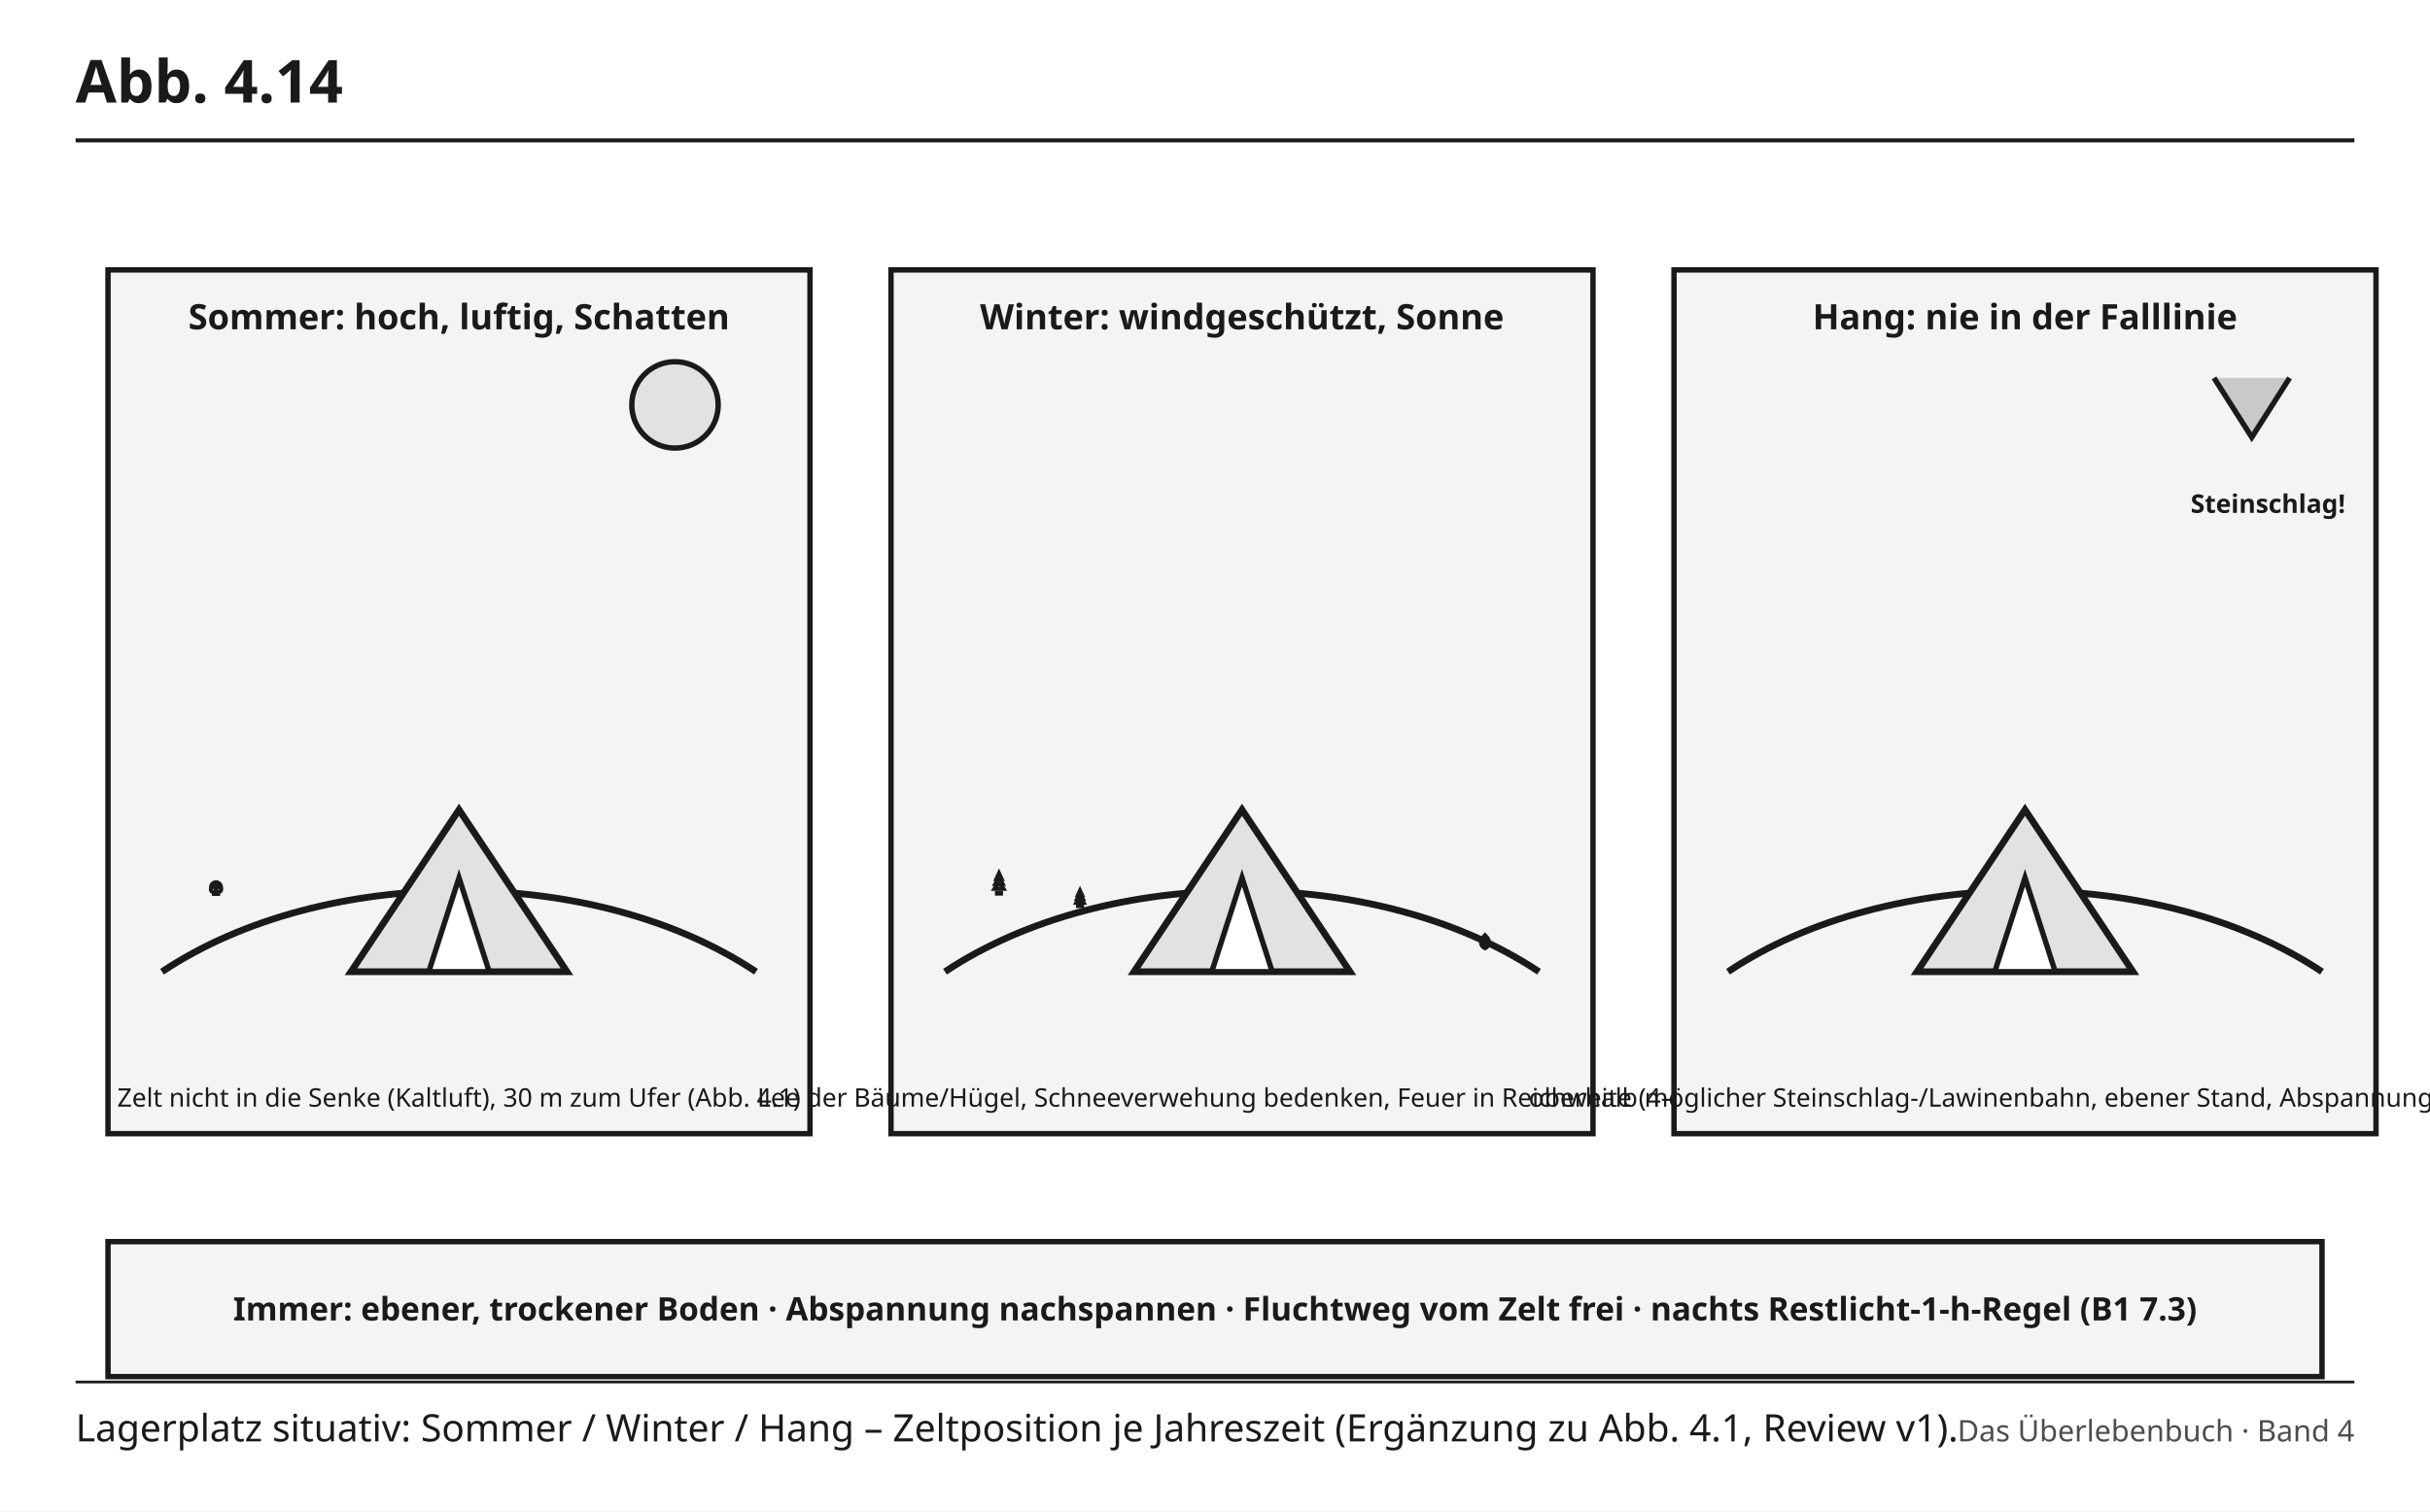
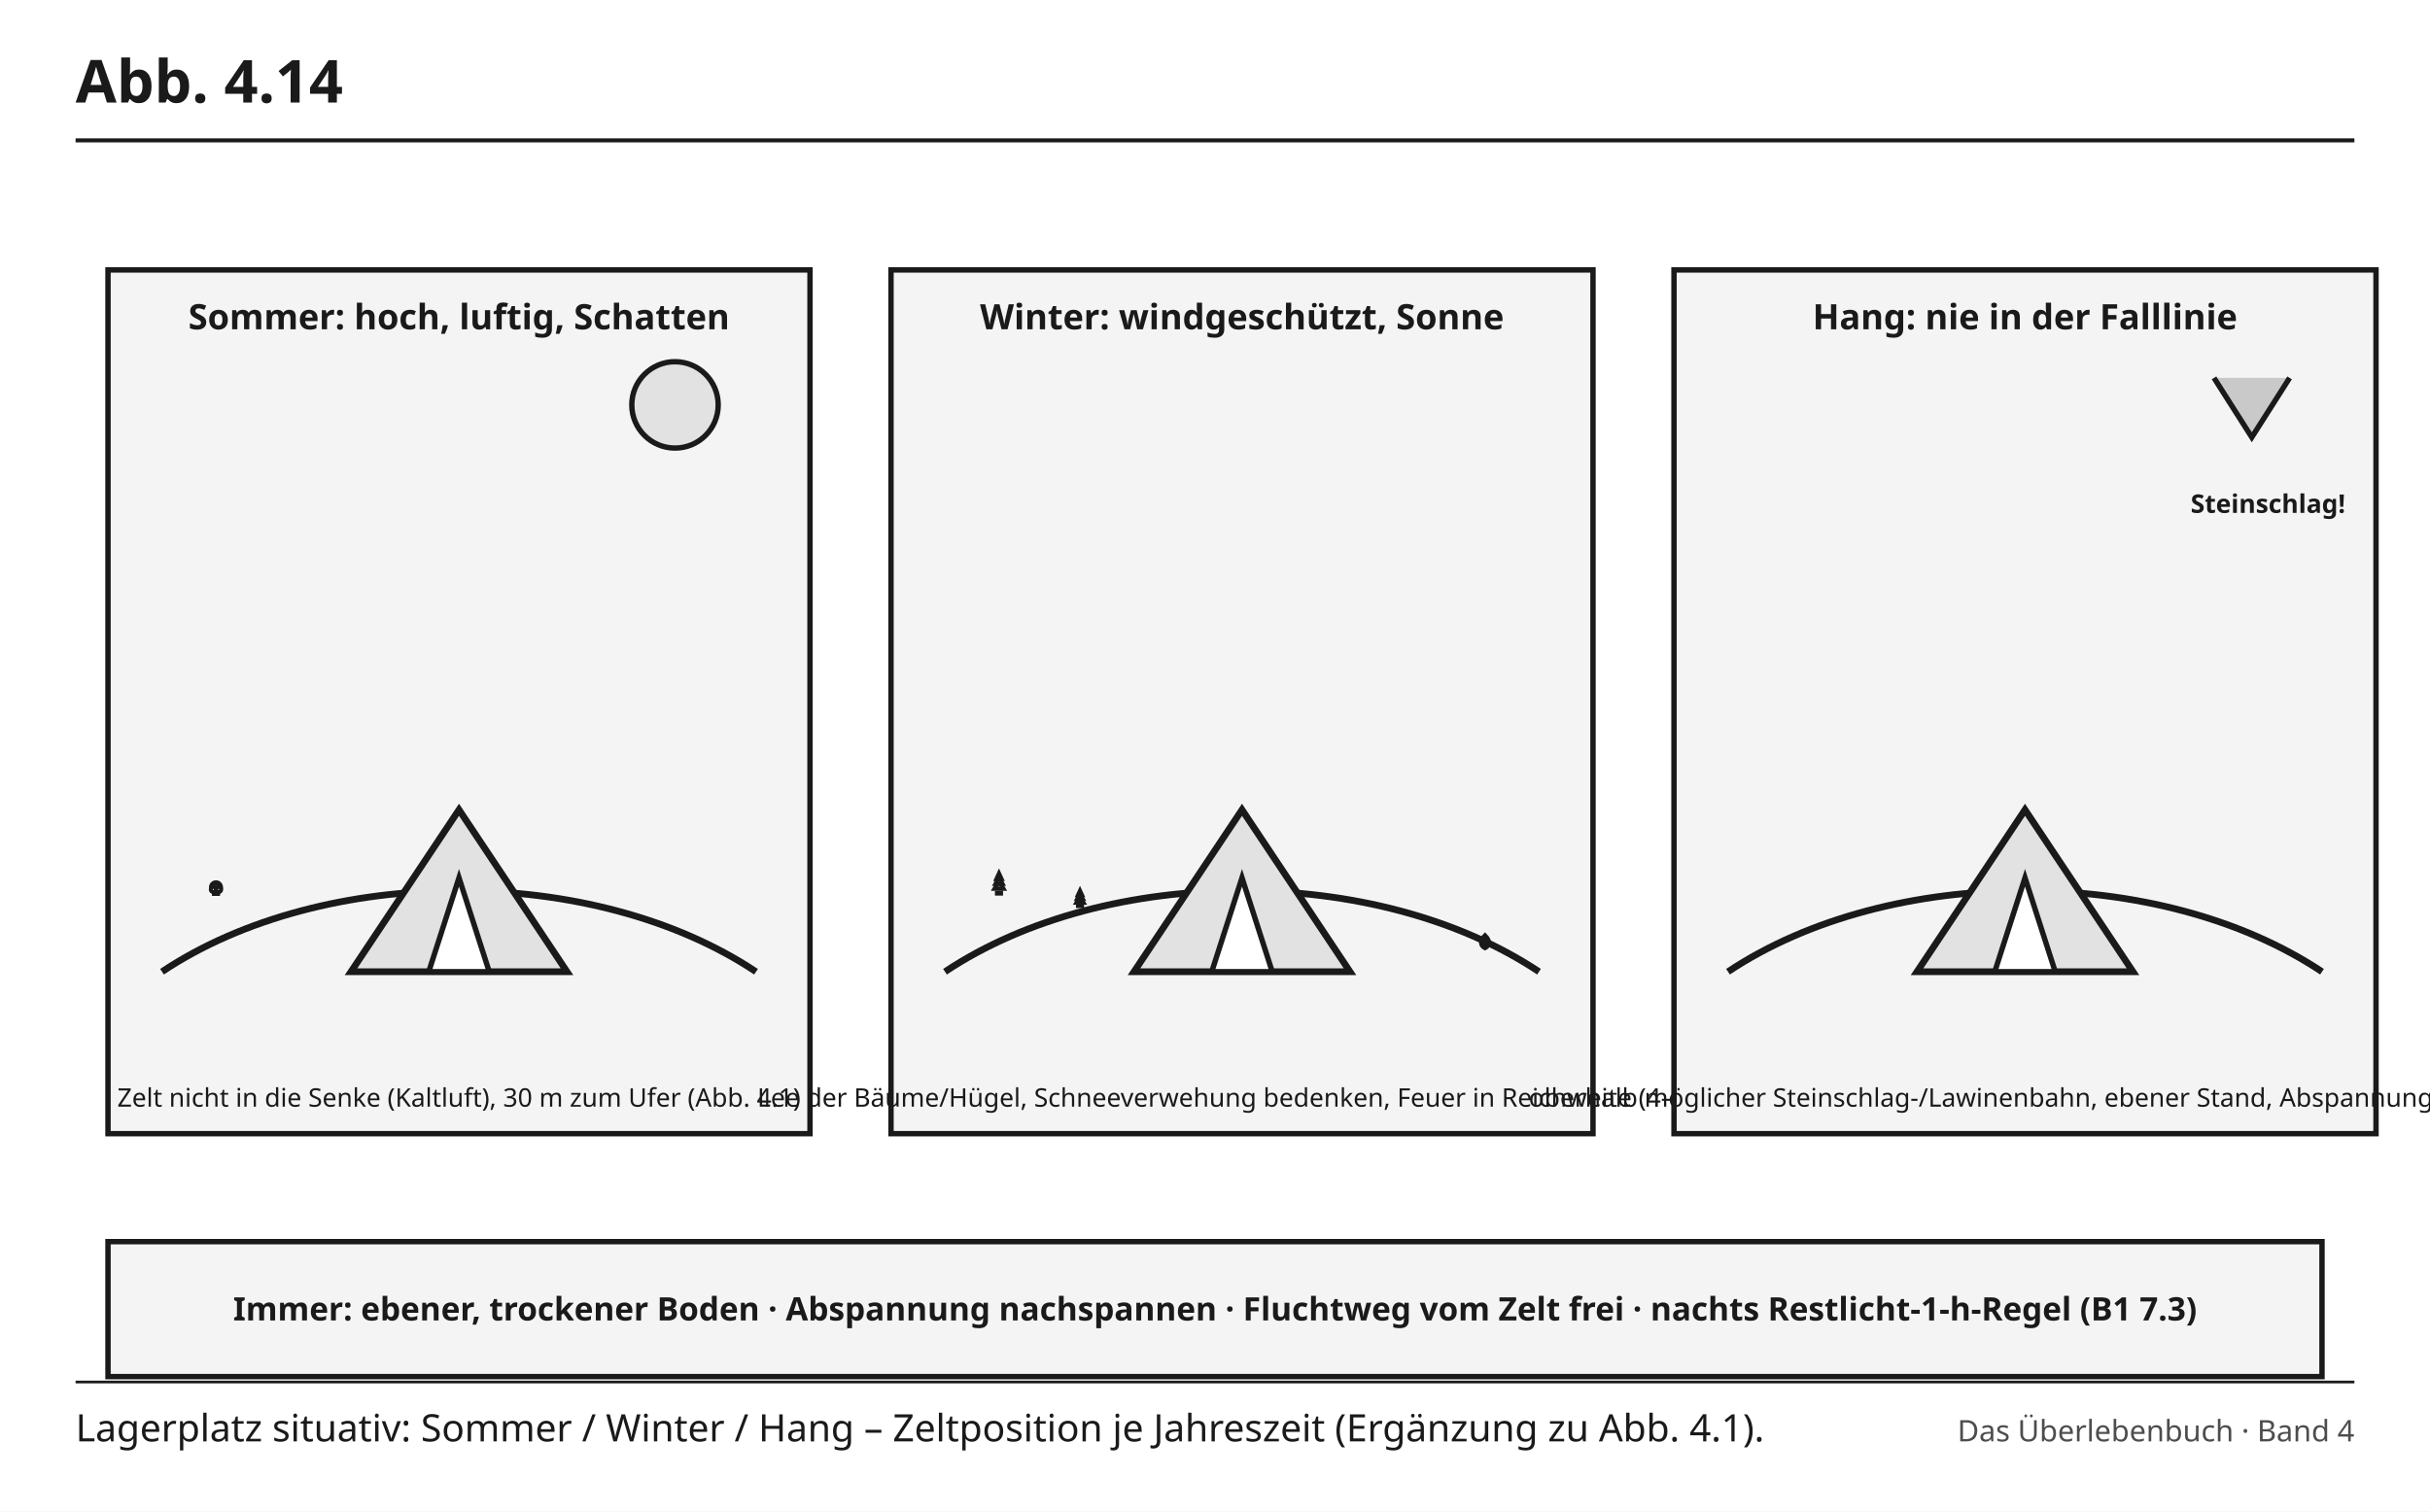
- <svg xmlns="http://www.w3.org/2000/svg" viewBox="0 0 900 560" role="img" aria-label="Abb. 4.14 – Lagerplatz situativ: Sommer / Winter / Hang – Zeltposition je Jahreszeit (Ergänzung zu Abb. 4.1, Review v1).">
+ <svg xmlns="http://www.w3.org/2000/svg" viewBox="0 0 900 560" role="img" aria-label="Abb. 4.14 – Lagerplatz situativ: Sommer / Winter / Hang – Zeltposition je Jahreszeit (Ergänzung zu Abb. 4.1).">
  <defs>
    <marker id="ah" markerWidth="10" markerHeight="8" refX="9" refY="4" orient="auto">
      <path d="M0 0 L10 4 L0 8 z" fill="#1a1a1a" />
    </marker>
    <marker id="ahs" markerWidth="10" markerHeight="8" refX="1" refY="4" orient="auto">
      <path d="M10 0 L0 4 L10 8 z" fill="#1a1a1a" />
    </marker>
    <pattern id="hatch" width="8" height="8" patternTransform="rotate(45)" patternUnits="userSpaceOnUse">
      <line x1="0" y1="0" x2="0" y2="8" stroke="#8c8c8c" stroke-width="1.6" />
    </pattern>
    <pattern id="cross" width="8" height="8" patternUnits="userSpaceOnUse">
      <path d="M0 0 L8 8 M8 0 L0 8" stroke="#bfbfbf" stroke-width="1" />
    </pattern>
    <pattern id="dots" width="7" height="7" patternUnits="userSpaceOnUse">
      <circle cx="2" cy="2" r="1.4" fill="#8c8c8c" />
    </pattern>
  </defs>
  <rect x="0" y="0" width="900" height="560" fill="#ffffff" />
  <text x="28" y="38" font-family="sans-serif" font-size="22" text-anchor="start" font-weight="bold" fill="#1a1a1a">Abb. 4.14</text>
  <line x1="28" y1="52" x2="872" y2="52" stroke="#1a1a1a" stroke-width="1.5" />
  <rect x="40" y="100" width="260" height="320" fill="#f4f4f4" stroke="#1a1a1a" stroke-width="2" />
  <text x="170" y="122" font-family="sans-serif" font-size="13" text-anchor="middle" font-weight="bold" fill="#1a1a1a">Sommer: hoch, luftig, Schatten</text>
  <path d="M60 360 C 120 320 220 320 280 360" fill="none" stroke="#1a1a1a" stroke-width="2.5" />
  <polygon points="130,360 170,300 210,360" fill="#e2e2e2" stroke="#1a1a1a" stroke-width="2.5" />
  <polygon points="158.8,360 170,325.2 181.2,360" fill="#ffffff" stroke="#1a1a1a" stroke-width="2" />
  <circle cx="250" cy="150" r="16" fill="#e2e2e2" stroke="#1a1a1a" stroke-width="2" />
  <line x1="80" y1="330" x2="80" y2="331.92" stroke="#1a1a1a" stroke-width="3" />
  <circle cx="80" cy="328.72" r="1.6" fill="#e2e2e2" stroke="#1a1a1a" stroke-width="2" />
  <circle cx="79.04" cy="329.52" r="0.96" fill="#f4f4f4" stroke="#1a1a1a" stroke-width="1.5" />
  <circle cx="80.96" cy="329.52" r="0.96" fill="#f4f4f4" stroke="#1a1a1a" stroke-width="1.5" />
  <text x="170" y="410" font-family="sans-serif" font-size="9.5" text-anchor="middle" font-weight="normal" fill="#1a1a1a">Zelt nicht in die Senke (Kaltluft), 30 m zum Ufer (Abb. 4.1)</text>
  <rect x="330" y="100" width="260" height="320" fill="#f4f4f4" stroke="#1a1a1a" stroke-width="2" />
  <text x="460" y="122" font-family="sans-serif" font-size="13" text-anchor="middle" font-weight="bold" fill="#1a1a1a">Winter: windgeschützt, Sonne</text>
  <path d="M350 360 C 410 320 510 320 570 360" fill="none" stroke="#1a1a1a" stroke-width="2.5" />
  <polygon points="420,360 460,300 500,360" fill="#e2e2e2" stroke="#1a1a1a" stroke-width="2.5" />
  <polygon points="448.8,360 460,325.2 471.2,360" fill="#ffffff" stroke="#1a1a1a" stroke-width="2" />
  <line x1="370" y1="330" x2="370" y2="331.8" stroke="#1a1a1a" stroke-width="3" />
  <polygon points="370,326.4 368.29,329.28 371.71,329.28" fill="#7a7a7a" stroke="#1a1a1a" stroke-width="1.5" />
  <polygon points="370,324.96 368.65,327.48 371.35,327.48" fill="#a6a6a6" stroke="#1a1a1a" stroke-width="1.5" />
  <polygon points="370,323.52 369.01,325.68 370.99,325.68" fill="#c9c9c9" stroke="#1a1a1a" stroke-width="1.5" />
  <line x1="400" y1="335" x2="400" y2="336.4" stroke="#1a1a1a" stroke-width="3" />
  <polygon points="400,332.2 398.67,334.44 401.33,334.44" fill="#7a7a7a" stroke="#1a1a1a" stroke-width="1.5" />
  <polygon points="400,331.08 398.95,333.04 401.05,333.04" fill="#a6a6a6" stroke="#1a1a1a" stroke-width="1.5" />
  <polygon points="400,329.96 399.23,331.64 400.77,331.64" fill="#c9c9c9" stroke="#1a1a1a" stroke-width="1.5" />
  <path d="M550 346.8 C 551.92 348.72 551.36 350.32 550 351.04 C 548.64 350.32 548.08 348.72 550 346.8 Z" fill="#c9c9c9" stroke="#1a1a1a" stroke-width="2" />
  <path d="M550 348.72 C 550.8 349.68 550.56 350.48 550 350.8 C 549.44 350.48 549.2 349.68 550 348.72 Z" fill="#f4f4f4" stroke="#1a1a1a" stroke-width="1.5" />
  <text x="460" y="410" font-family="sans-serif" font-size="9.5" text-anchor="middle" font-weight="normal" fill="#1a1a1a">Lee der Bäume/Hügel, Schneeverwehung bedenken, Feuer in Reichweite (4–6 m)</text>
  <rect x="620" y="100" width="260" height="320" fill="#f4f4f4" stroke="#1a1a1a" stroke-width="2" />
  <text x="750" y="122" font-family="sans-serif" font-size="13" text-anchor="middle" font-weight="bold" fill="#1a1a1a">Hang: nie in der Falllinie</text>
  <path d="M640 360 C 700 320 800 320 860 360" fill="none" stroke="#1a1a1a" stroke-width="2.5" />
  <polygon points="710,360 750,300 790,360" fill="#e2e2e2" stroke="#1a1a1a" stroke-width="2.5" />
  <polygon points="738.8,360 750,325.2 761.2,360" fill="#ffffff" stroke="#1a1a1a" stroke-width="2" />
  <path d="M820 140 l 14 22 l 14 -22" fill="#c9c9c9" stroke="#1a1a1a" stroke-width="2" />
  <text x="840" y="190" font-family="sans-serif" font-size="9.5" text-anchor="middle" font-weight="bold" fill="#1a1a1a">Steinschlag!</text>
  <text x="750" y="410" font-family="sans-serif" font-size="9.5" text-anchor="middle" font-weight="normal" fill="#1a1a1a">oberhalb möglicher Steinschlag-/Lawinenbahn, ebener Stand, Abspannung prüfen</text>
  <rect x="40" y="460" width="820" height="50" fill="#f4f4f4" stroke="#1a1a1a" stroke-width="2" />
  <text x="450" y="489.2" font-family="sans-serif" font-size="12" text-anchor="middle" font-weight="bold" fill="#1a1a1a">Immer: ebener, trockener Boden · Abspannung nachspannen · Fluchtweg vom Zelt frei · nachts Restlicht-1-h-Regel (B1 7.3)</text>
  <line x1="28" y1="512" x2="872" y2="512" stroke="#1a1a1a" stroke-width="1" />
-   <text x="28" y="534" font-family="sans-serif" font-size="14" text-anchor="start" font-weight="normal" fill="#1a1a1a">Lagerplatz situativ: Sommer / Winter / Hang – Zeltposition je Jahreszeit (Ergänzung zu Abb. 4.1, Review v1).</text>
+   <text x="28" y="534" font-family="sans-serif" font-size="14" text-anchor="start" font-weight="normal" fill="#1a1a1a">Lagerplatz situativ: Sommer / Winter / Hang – Zeltposition je Jahreszeit (Ergänzung zu Abb. 4.1).</text>
  <text x="872" y="534" font-family="sans-serif" font-size="11" text-anchor="end" font-weight="normal" fill="#4d4d4d">Das Überlebenbuch · Band 4</text>
</svg>
